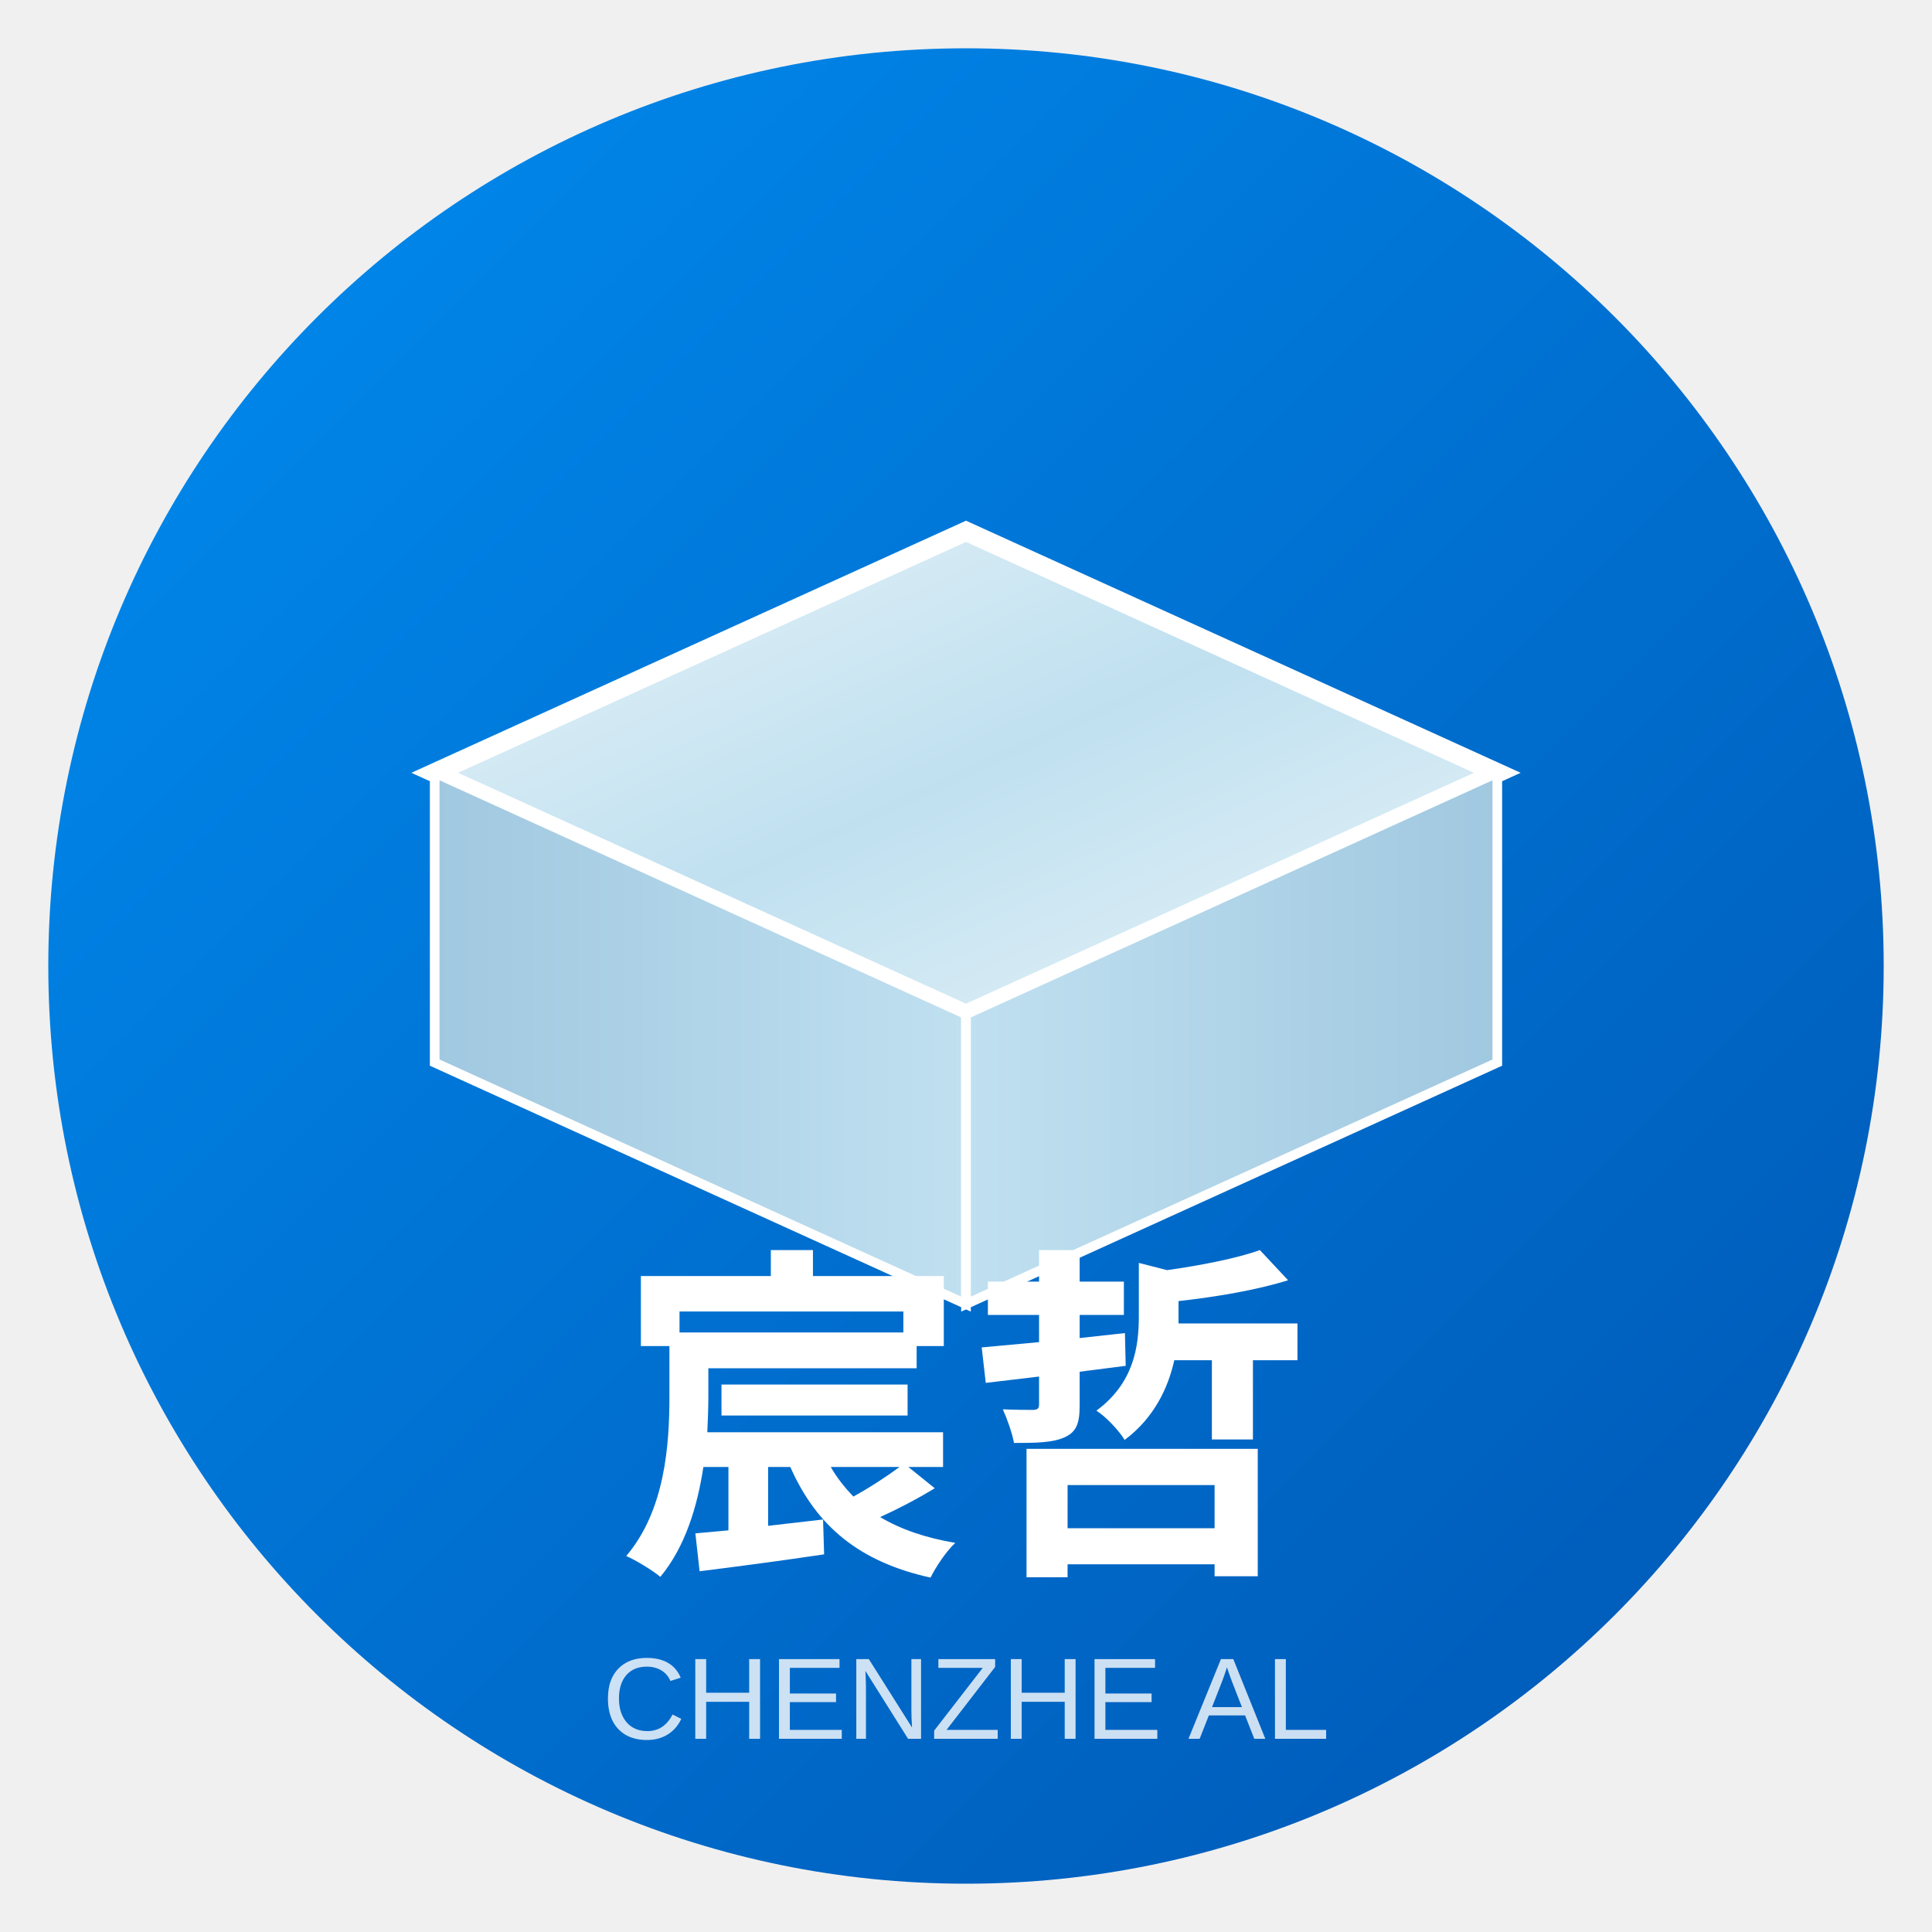
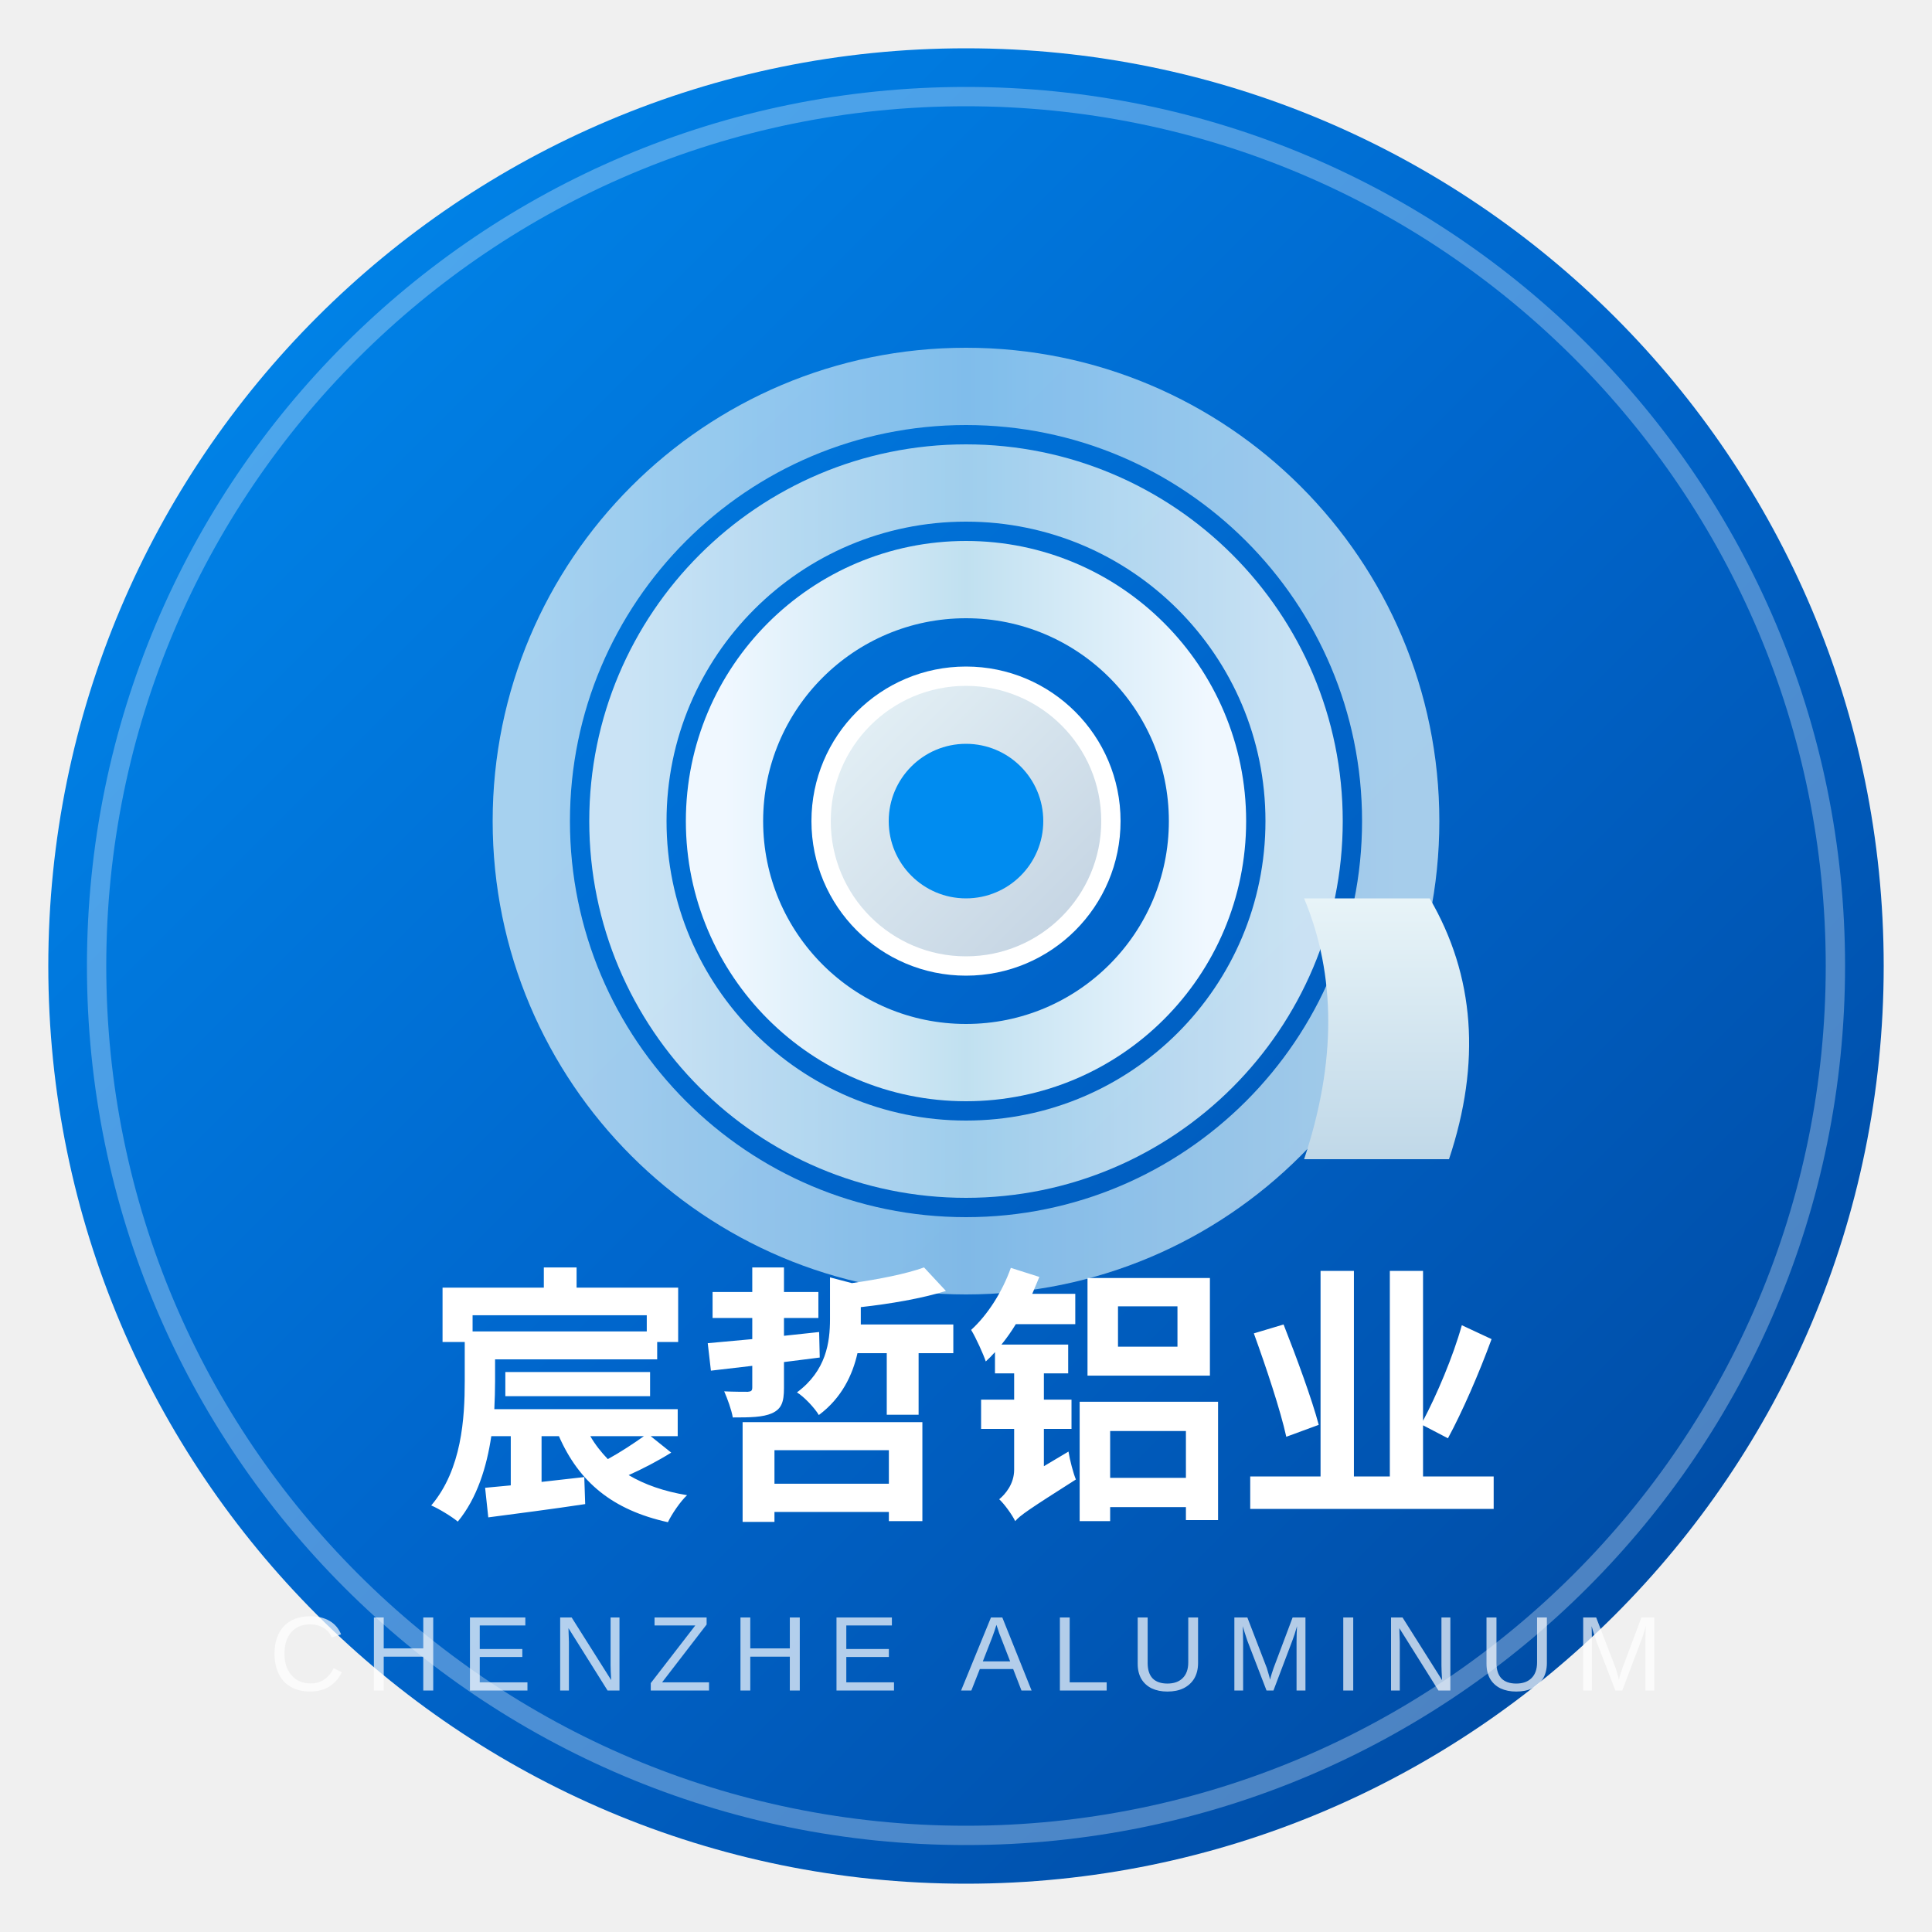
<svg xmlns="http://www.w3.org/2000/svg" width="200" height="200" viewBox="0 0 200 200" fill="none">
  <circle cx="100" cy="100" r="95" fill="url(#bgGradient)" />
-   <path d="M45 80 L100 55 L155 80 L100 105 Z" fill="url(#foilGradient)" stroke="white" stroke-width="2" />
-   <path d="M45 80 L45 110 L100 135 L100 105 Z" fill="url(#foilSide1)" stroke="white" stroke-width="1" />
-   <path d="M155 80 L155 110 L100 135 L100 105 Z" fill="url(#foilSide2)" stroke="white" stroke-width="1" />
-   <text x="100" y="160" font-family="Arial, sans-serif" font-size="36" font-weight="bold" fill="white" text-anchor="middle">宸哲</text>
-   <text x="100" y="180" font-family="Arial, sans-serif" font-size="12" font-weight="500" fill="white" fill-opacity="0.8" text-anchor="middle">CHENZHE AL</text>
+   <circle cx="100" cy="100" r="90" stroke="white" stroke-width="2" stroke-opacity="0.3" />
+   <g transform="translate(100, 85)">
+     <circle cx="0" cy="0" r="15" fill="url(#coreGradient)" stroke="white" stroke-width="2" />
+     <circle cx="0" cy="0" r="8" fill="#008CF0" />
+     <path d="M 25 0 A 25 25 0 0 1 -25 0 A 25 25 0 0 1 25 0" fill="none" stroke="url(#foilGradient1)" stroke-width="8" stroke-linecap="round" />
+     <path d="M 35 0 A 35 35 0 0 1 -35 0 A 35 35 0 0 1 35 0" fill="none" stroke="url(#foilGradient2)" stroke-width="8" stroke-linecap="round" opacity="0.9" />
+     <path d="M 45 0 A 45 45 0 0 1 -45 0 A 45 45 0 0 1 45 0" fill="none" stroke="url(#foilGradient3)" stroke-width="8" stroke-linecap="round" opacity="0.8" />
+     <path d="M 48 8 Q 55 20 50 35 L 35 35 Q 40 20 35 8 Z" fill="url(#foilEndGradient)" />
+   </g>
+   <text x="100" y="155" font-family="Arial, 'Microsoft YaHei', sans-serif" font-size="28" font-weight="bold" fill="white" text-anchor="middle">宸哲铝业</text>
+   <text x="100" y="175" font-family="Arial, sans-serif" font-size="11" font-weight="500" fill="white" fill-opacity="0.7" text-anchor="middle" letter-spacing="2">CHENZHE ALUMINUM</text>
  <defs>
    <linearGradient id="bgGradient" x1="0%" y1="0%" x2="100%" y2="100%">
      <stop offset="0%" style="stop-color:#008CF0" />
-       <stop offset="100%" style="stop-color:#0056b3" />
+       <stop offset="50%" style="stop-color:#0066CC" />
+       <stop offset="100%" style="stop-color:#004499" />
    </linearGradient>
-     <linearGradient id="foilGradient" x1="0%" y1="0%" x2="100%" y2="100%">
-       <stop offset="0%" style="stop-color:#e8f4f8" />
-       <stop offset="50%" style="stop-color:#c0e0f0" />
-       <stop offset="100%" style="stop-color:#e8f4f8" />
+     <linearGradient id="coreGradient" x1="0%" y1="0%" x2="100%" y2="100%">
+       <stop offset="0%" style="stop-color:#E8F4F8" />
+       <stop offset="100%" style="stop-color:#C0D0E0" />
    </linearGradient>
-     <linearGradient id="foilSide1" x1="0%" y1="0%" x2="100%" y2="0%">
-       <stop offset="0%" style="stop-color:#a0c8e0" />
-       <stop offset="100%" style="stop-color:#c0e0f0" />
+     <linearGradient id="foilGradient1" x1="0%" y1="0%" x2="100%" y2="0%">
+       <stop offset="0%" style="stop-color:#F0F8FF" />
+       <stop offset="50%" style="stop-color:#C0E0F0" />
+       <stop offset="100%" style="stop-color:#F0F8FF" />
    </linearGradient>
-     <linearGradient id="foilSide2" x1="0%" y1="0%" x2="100%" y2="0%">
-       <stop offset="0%" style="stop-color:#c0e0f0" />
-       <stop offset="100%" style="stop-color:#a0c8e0" />
+     <linearGradient id="foilGradient2" x1="0%" y1="0%" x2="100%" y2="0%">
+       <stop offset="0%" style="stop-color:#E0F0F8" />
+       <stop offset="50%" style="stop-color:#B0D8F0" />
+       <stop offset="100%" style="stop-color:#E0F0F8" />
+     </linearGradient>
+     <linearGradient id="foilGradient3" x1="0%" y1="0%" x2="100%" y2="0%">
+       <stop offset="0%" style="stop-color:#D0E8F5" />
+       <stop offset="50%" style="stop-color:#A0D0F0" />
+       <stop offset="100%" style="stop-color:#D0E8F5" />
+     </linearGradient>
+     <linearGradient id="foilEndGradient" x1="0%" y1="0%" x2="0%" y2="100%">
+       <stop offset="0%" style="stop-color:#E8F4F8" />
+       <stop offset="100%" style="stop-color:#C0D8E8" />
    </linearGradient>
  </defs>
</svg>
